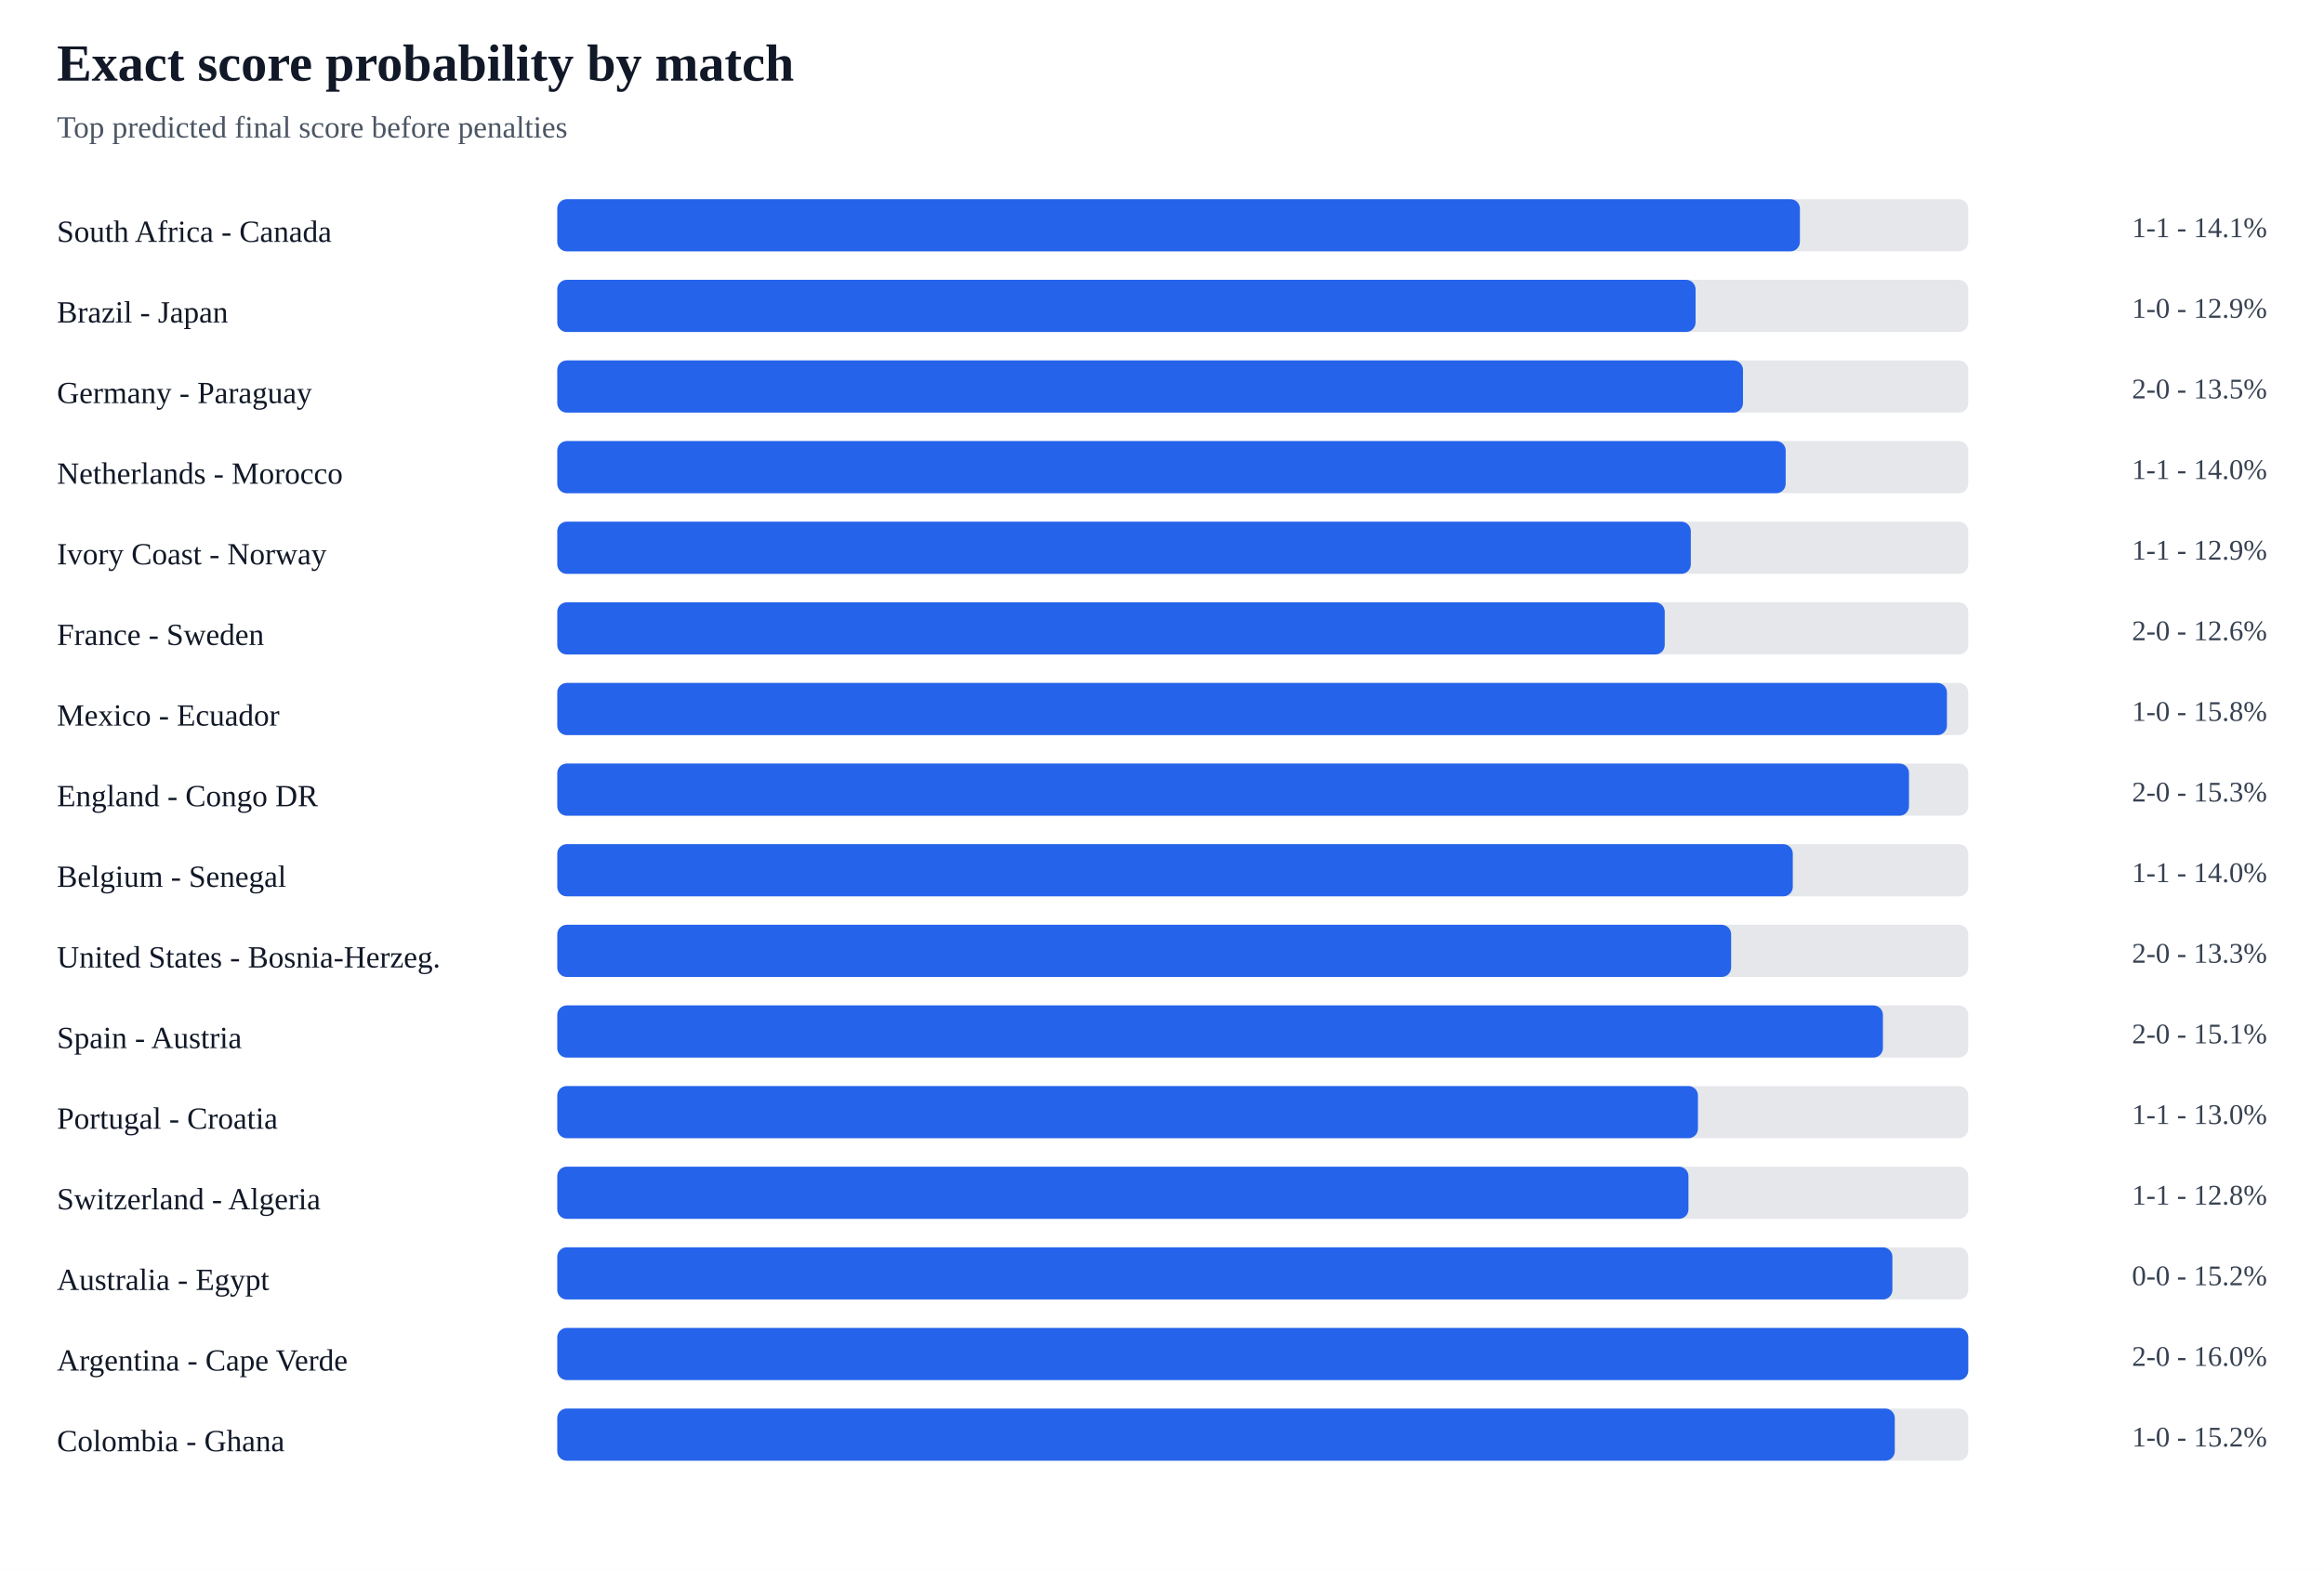
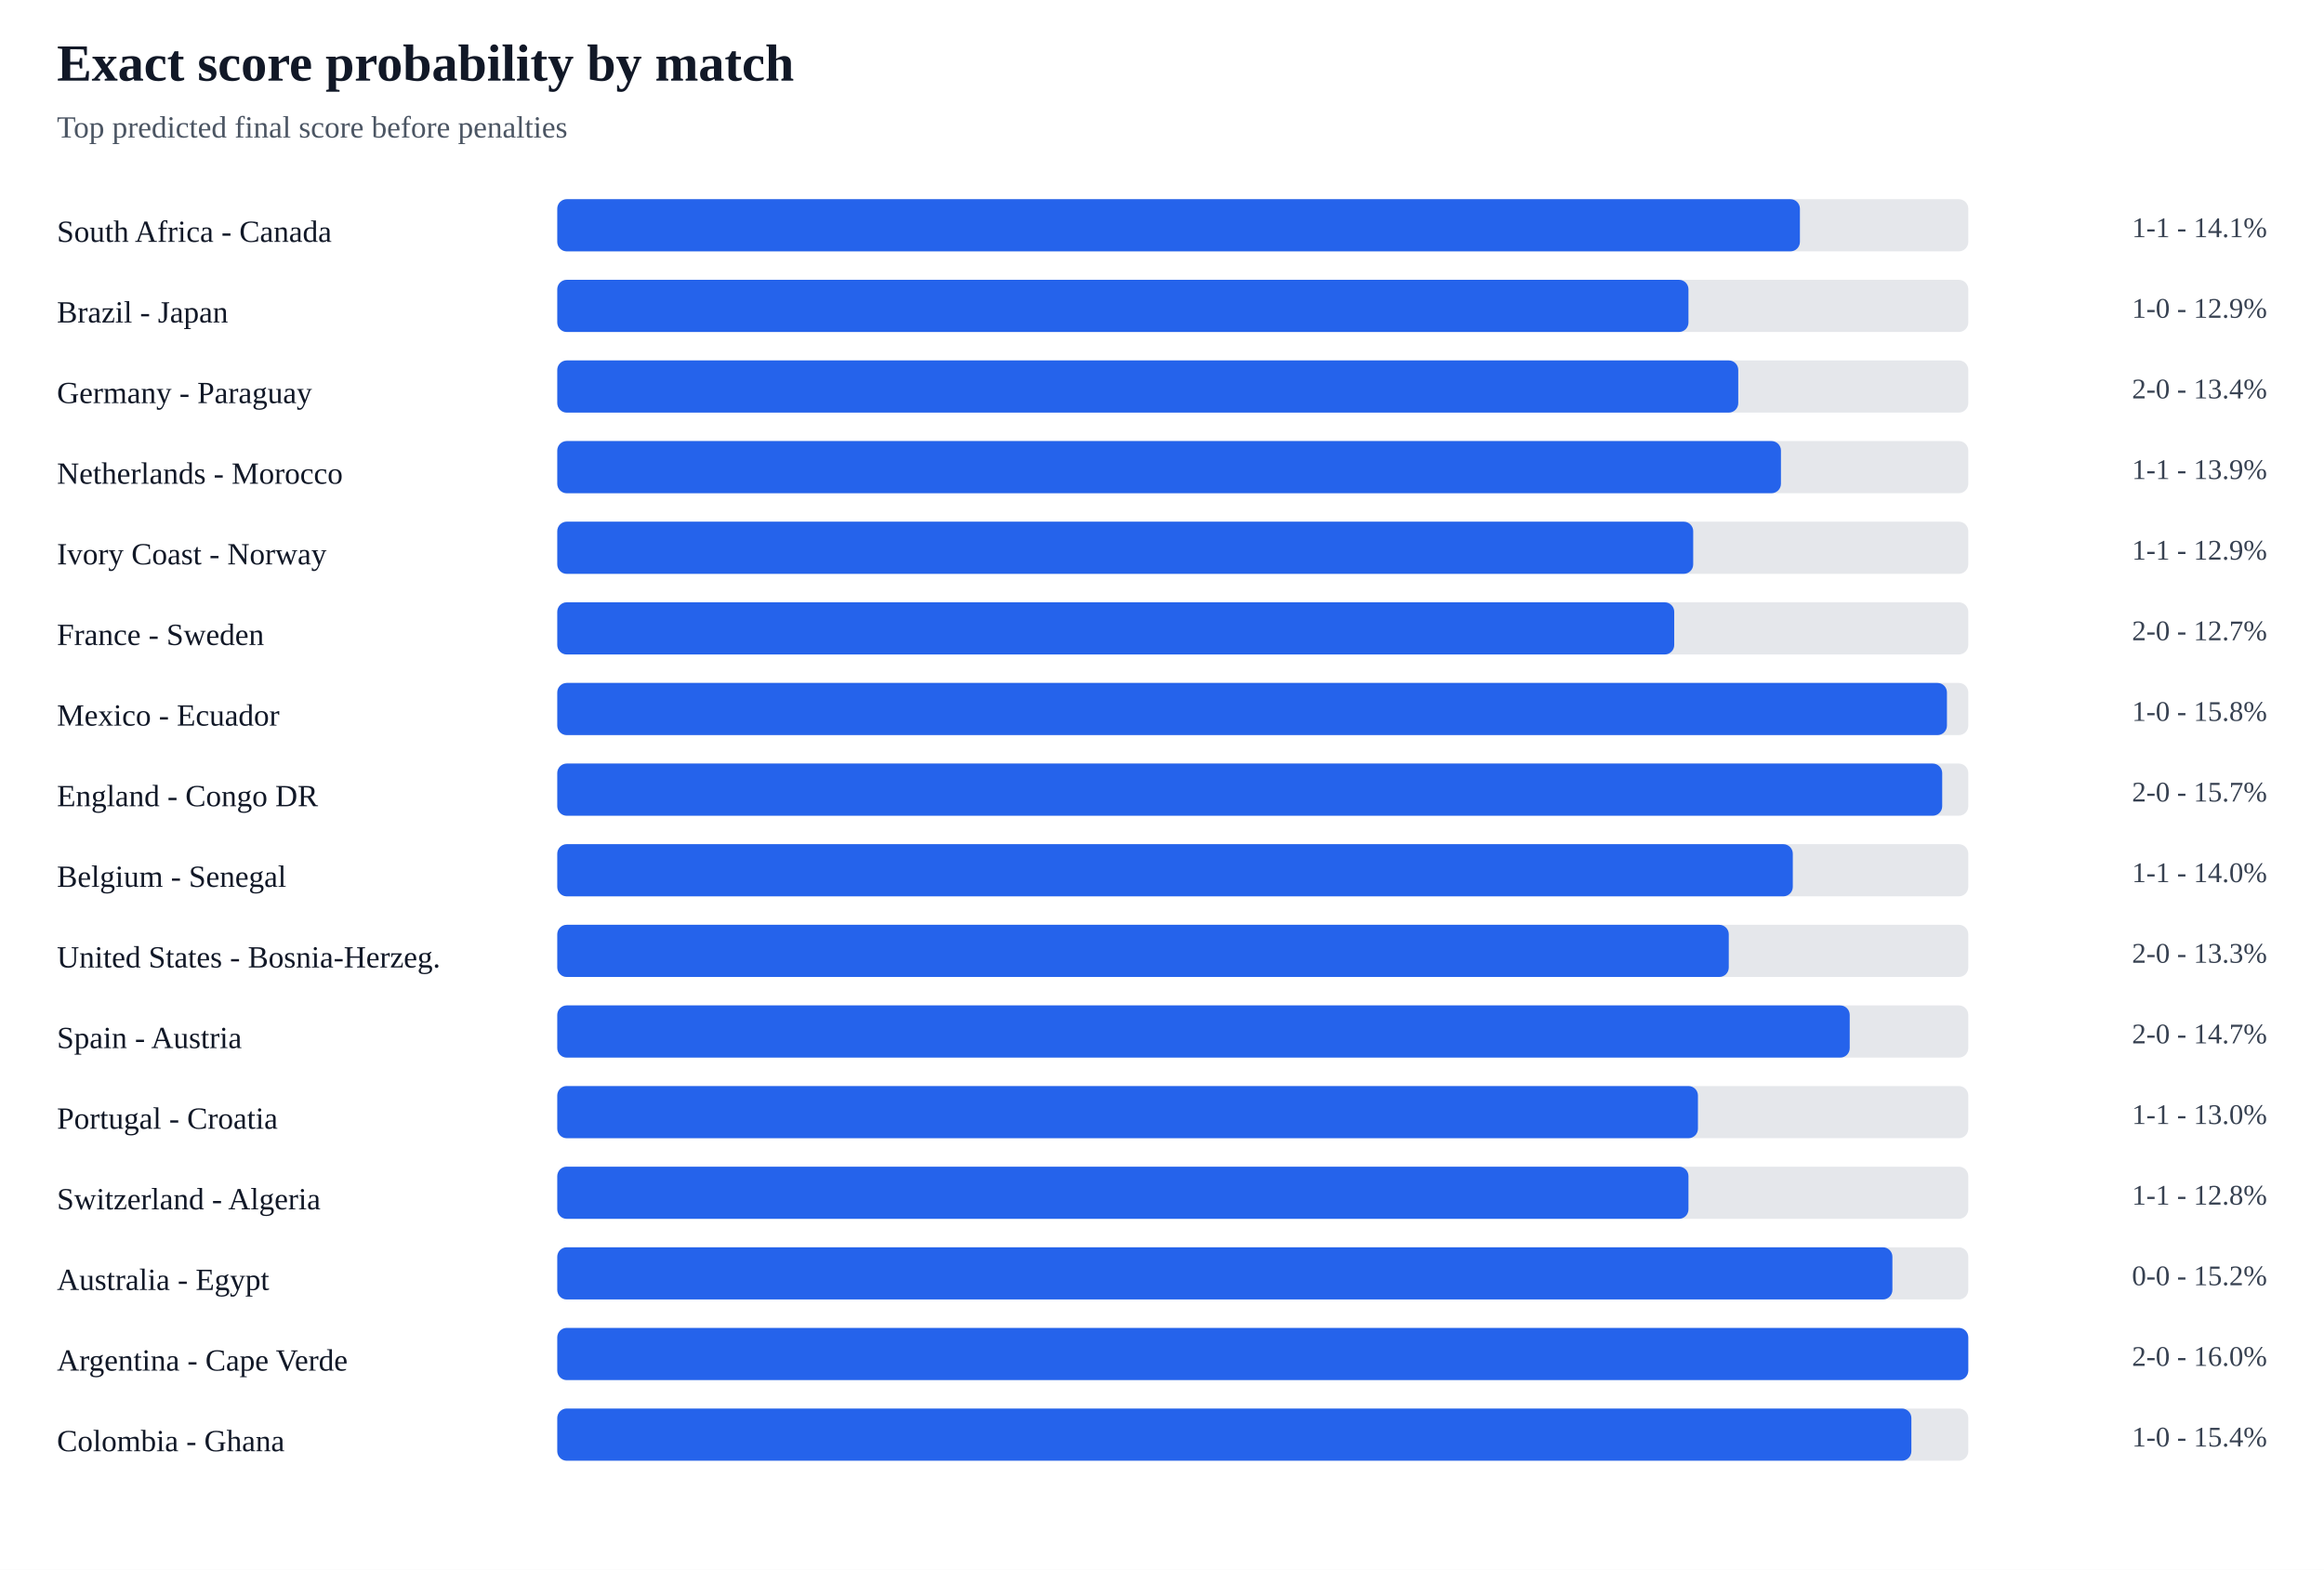
<svg xmlns="http://www.w3.org/2000/svg" width="980" height="662" viewBox="0 0 980 662" role="img">
  <rect width="100%" height="100%" fill="#ffffff" />
  <text x="24" y="34" font-size="22" font-weight="700" fill="#111827">Exact score probability by match</text>
  <text x="24" y="58" font-size="13" fill="#4b5563">Top predicted final score before penalties</text>
  <text x="24" y="102" font-size="13" fill="#111827">South Africa - Canada</text>
  <rect x="235" y="84" width="595" height="22" rx="4" fill="#e5e7eb" />
  <rect x="235" y="84" width="524" height="22" rx="4" fill="#2563eb" />
  <text x="956" y="100" text-anchor="end" font-size="12" fill="#374151">1-1 - 14.1%</text>
  <text x="24" y="136" font-size="13" fill="#111827">Brazil - Japan</text>
  <rect x="235" y="118" width="595" height="22" rx="4" fill="#e5e7eb" />
-   <rect x="235" y="118" width="480" height="22" rx="4" fill="#2563eb" />
+   <rect x="235" y="118" width="477" height="22" rx="4" fill="#2563eb" />
  <text x="956" y="134" text-anchor="end" font-size="12" fill="#374151">1-0 - 12.9%</text>
  <text x="24" y="170" font-size="13" fill="#111827">Germany - Paraguay</text>
  <rect x="235" y="152" width="595" height="22" rx="4" fill="#e5e7eb" />
-   <rect x="235" y="152" width="500" height="22" rx="4" fill="#2563eb" />
-   <text x="956" y="168" text-anchor="end" font-size="12" fill="#374151">2-0 - 13.5%</text>
+   <rect x="235" y="152" width="498" height="22" rx="4" fill="#2563eb" />
+   <text x="956" y="168" text-anchor="end" font-size="12" fill="#374151">2-0 - 13.4%</text>
  <text x="24" y="204" font-size="13" fill="#111827">Netherlands - Morocco</text>
  <rect x="235" y="186" width="595" height="22" rx="4" fill="#e5e7eb" />
-   <rect x="235" y="186" width="518" height="22" rx="4" fill="#2563eb" />
-   <text x="956" y="202" text-anchor="end" font-size="12" fill="#374151">1-1 - 14.0%</text>
+   <rect x="235" y="186" width="516" height="22" rx="4" fill="#2563eb" />
+   <text x="956" y="202" text-anchor="end" font-size="12" fill="#374151">1-1 - 13.9%</text>
  <text x="24" y="238" font-size="13" fill="#111827">Ivory Coast - Norway</text>
  <rect x="235" y="220" width="595" height="22" rx="4" fill="#e5e7eb" />
-   <rect x="235" y="220" width="478" height="22" rx="4" fill="#2563eb" />
+   <rect x="235" y="220" width="479" height="22" rx="4" fill="#2563eb" />
  <text x="956" y="236" text-anchor="end" font-size="12" fill="#374151">1-1 - 12.9%</text>
  <text x="24" y="272" font-size="13" fill="#111827">France - Sweden</text>
  <rect x="235" y="254" width="595" height="22" rx="4" fill="#e5e7eb" />
-   <rect x="235" y="254" width="467" height="22" rx="4" fill="#2563eb" />
-   <text x="956" y="270" text-anchor="end" font-size="12" fill="#374151">2-0 - 12.6%</text>
+   <rect x="235" y="254" width="471" height="22" rx="4" fill="#2563eb" />
+   <text x="956" y="270" text-anchor="end" font-size="12" fill="#374151">2-0 - 12.7%</text>
  <text x="24" y="306" font-size="13" fill="#111827">Mexico - Ecuador</text>
  <rect x="235" y="288" width="595" height="22" rx="4" fill="#e5e7eb" />
  <rect x="235" y="288" width="586" height="22" rx="4" fill="#2563eb" />
  <text x="956" y="304" text-anchor="end" font-size="12" fill="#374151">1-0 - 15.8%</text>
  <text x="24" y="340" font-size="13" fill="#111827">England - Congo DR</text>
  <rect x="235" y="322" width="595" height="22" rx="4" fill="#e5e7eb" />
-   <rect x="235" y="322" width="570" height="22" rx="4" fill="#2563eb" />
-   <text x="956" y="338" text-anchor="end" font-size="12" fill="#374151">2-0 - 15.3%</text>
+   <rect x="235" y="322" width="584" height="22" rx="4" fill="#2563eb" />
+   <text x="956" y="338" text-anchor="end" font-size="12" fill="#374151">2-0 - 15.7%</text>
  <text x="24" y="374" font-size="13" fill="#111827">Belgium - Senegal</text>
  <rect x="235" y="356" width="595" height="22" rx="4" fill="#e5e7eb" />
  <rect x="235" y="356" width="521" height="22" rx="4" fill="#2563eb" />
  <text x="956" y="372" text-anchor="end" font-size="12" fill="#374151">1-1 - 14.0%</text>
  <text x="24" y="408" font-size="13" fill="#111827">United States - Bosnia-Herzeg.</text>
  <rect x="235" y="390" width="595" height="22" rx="4" fill="#e5e7eb" />
-   <rect x="235" y="390" width="495" height="22" rx="4" fill="#2563eb" />
+   <rect x="235" y="390" width="494" height="22" rx="4" fill="#2563eb" />
  <text x="956" y="406" text-anchor="end" font-size="12" fill="#374151">2-0 - 13.3%</text>
  <text x="24" y="442" font-size="13" fill="#111827">Spain - Austria</text>
  <rect x="235" y="424" width="595" height="22" rx="4" fill="#e5e7eb" />
-   <rect x="235" y="424" width="559" height="22" rx="4" fill="#2563eb" />
-   <text x="956" y="440" text-anchor="end" font-size="12" fill="#374151">2-0 - 15.1%</text>
+   <rect x="235" y="424" width="545" height="22" rx="4" fill="#2563eb" />
+   <text x="956" y="440" text-anchor="end" font-size="12" fill="#374151">2-0 - 14.7%</text>
  <text x="24" y="476" font-size="13" fill="#111827">Portugal - Croatia</text>
  <rect x="235" y="458" width="595" height="22" rx="4" fill="#e5e7eb" />
  <rect x="235" y="458" width="481" height="22" rx="4" fill="#2563eb" />
  <text x="956" y="474" text-anchor="end" font-size="12" fill="#374151">1-1 - 13.0%</text>
  <text x="24" y="510" font-size="13" fill="#111827">Switzerland - Algeria</text>
  <rect x="235" y="492" width="595" height="22" rx="4" fill="#e5e7eb" />
  <rect x="235" y="492" width="477" height="22" rx="4" fill="#2563eb" />
  <text x="956" y="508" text-anchor="end" font-size="12" fill="#374151">1-1 - 12.8%</text>
  <text x="24" y="544" font-size="13" fill="#111827">Australia - Egypt</text>
  <rect x="235" y="526" width="595" height="22" rx="4" fill="#e5e7eb" />
  <rect x="235" y="526" width="563" height="22" rx="4" fill="#2563eb" />
  <text x="956" y="542" text-anchor="end" font-size="12" fill="#374151">0-0 - 15.2%</text>
  <text x="24" y="578" font-size="13" fill="#111827">Argentina - Cape Verde</text>
  <rect x="235" y="560" width="595" height="22" rx="4" fill="#e5e7eb" />
  <rect x="235" y="560" width="595" height="22" rx="4" fill="#2563eb" />
  <text x="956" y="576" text-anchor="end" font-size="12" fill="#374151">2-0 - 16.0%</text>
  <text x="24" y="612" font-size="13" fill="#111827">Colombia - Ghana</text>
  <rect x="235" y="594" width="595" height="22" rx="4" fill="#e5e7eb" />
-   <rect x="235" y="594" width="564" height="22" rx="4" fill="#2563eb" />
-   <text x="956" y="610" text-anchor="end" font-size="12" fill="#374151">1-0 - 15.2%</text>
+   <rect x="235" y="594" width="571" height="22" rx="4" fill="#2563eb" />
+   <text x="956" y="610" text-anchor="end" font-size="12" fill="#374151">1-0 - 15.4%</text>
</svg>
